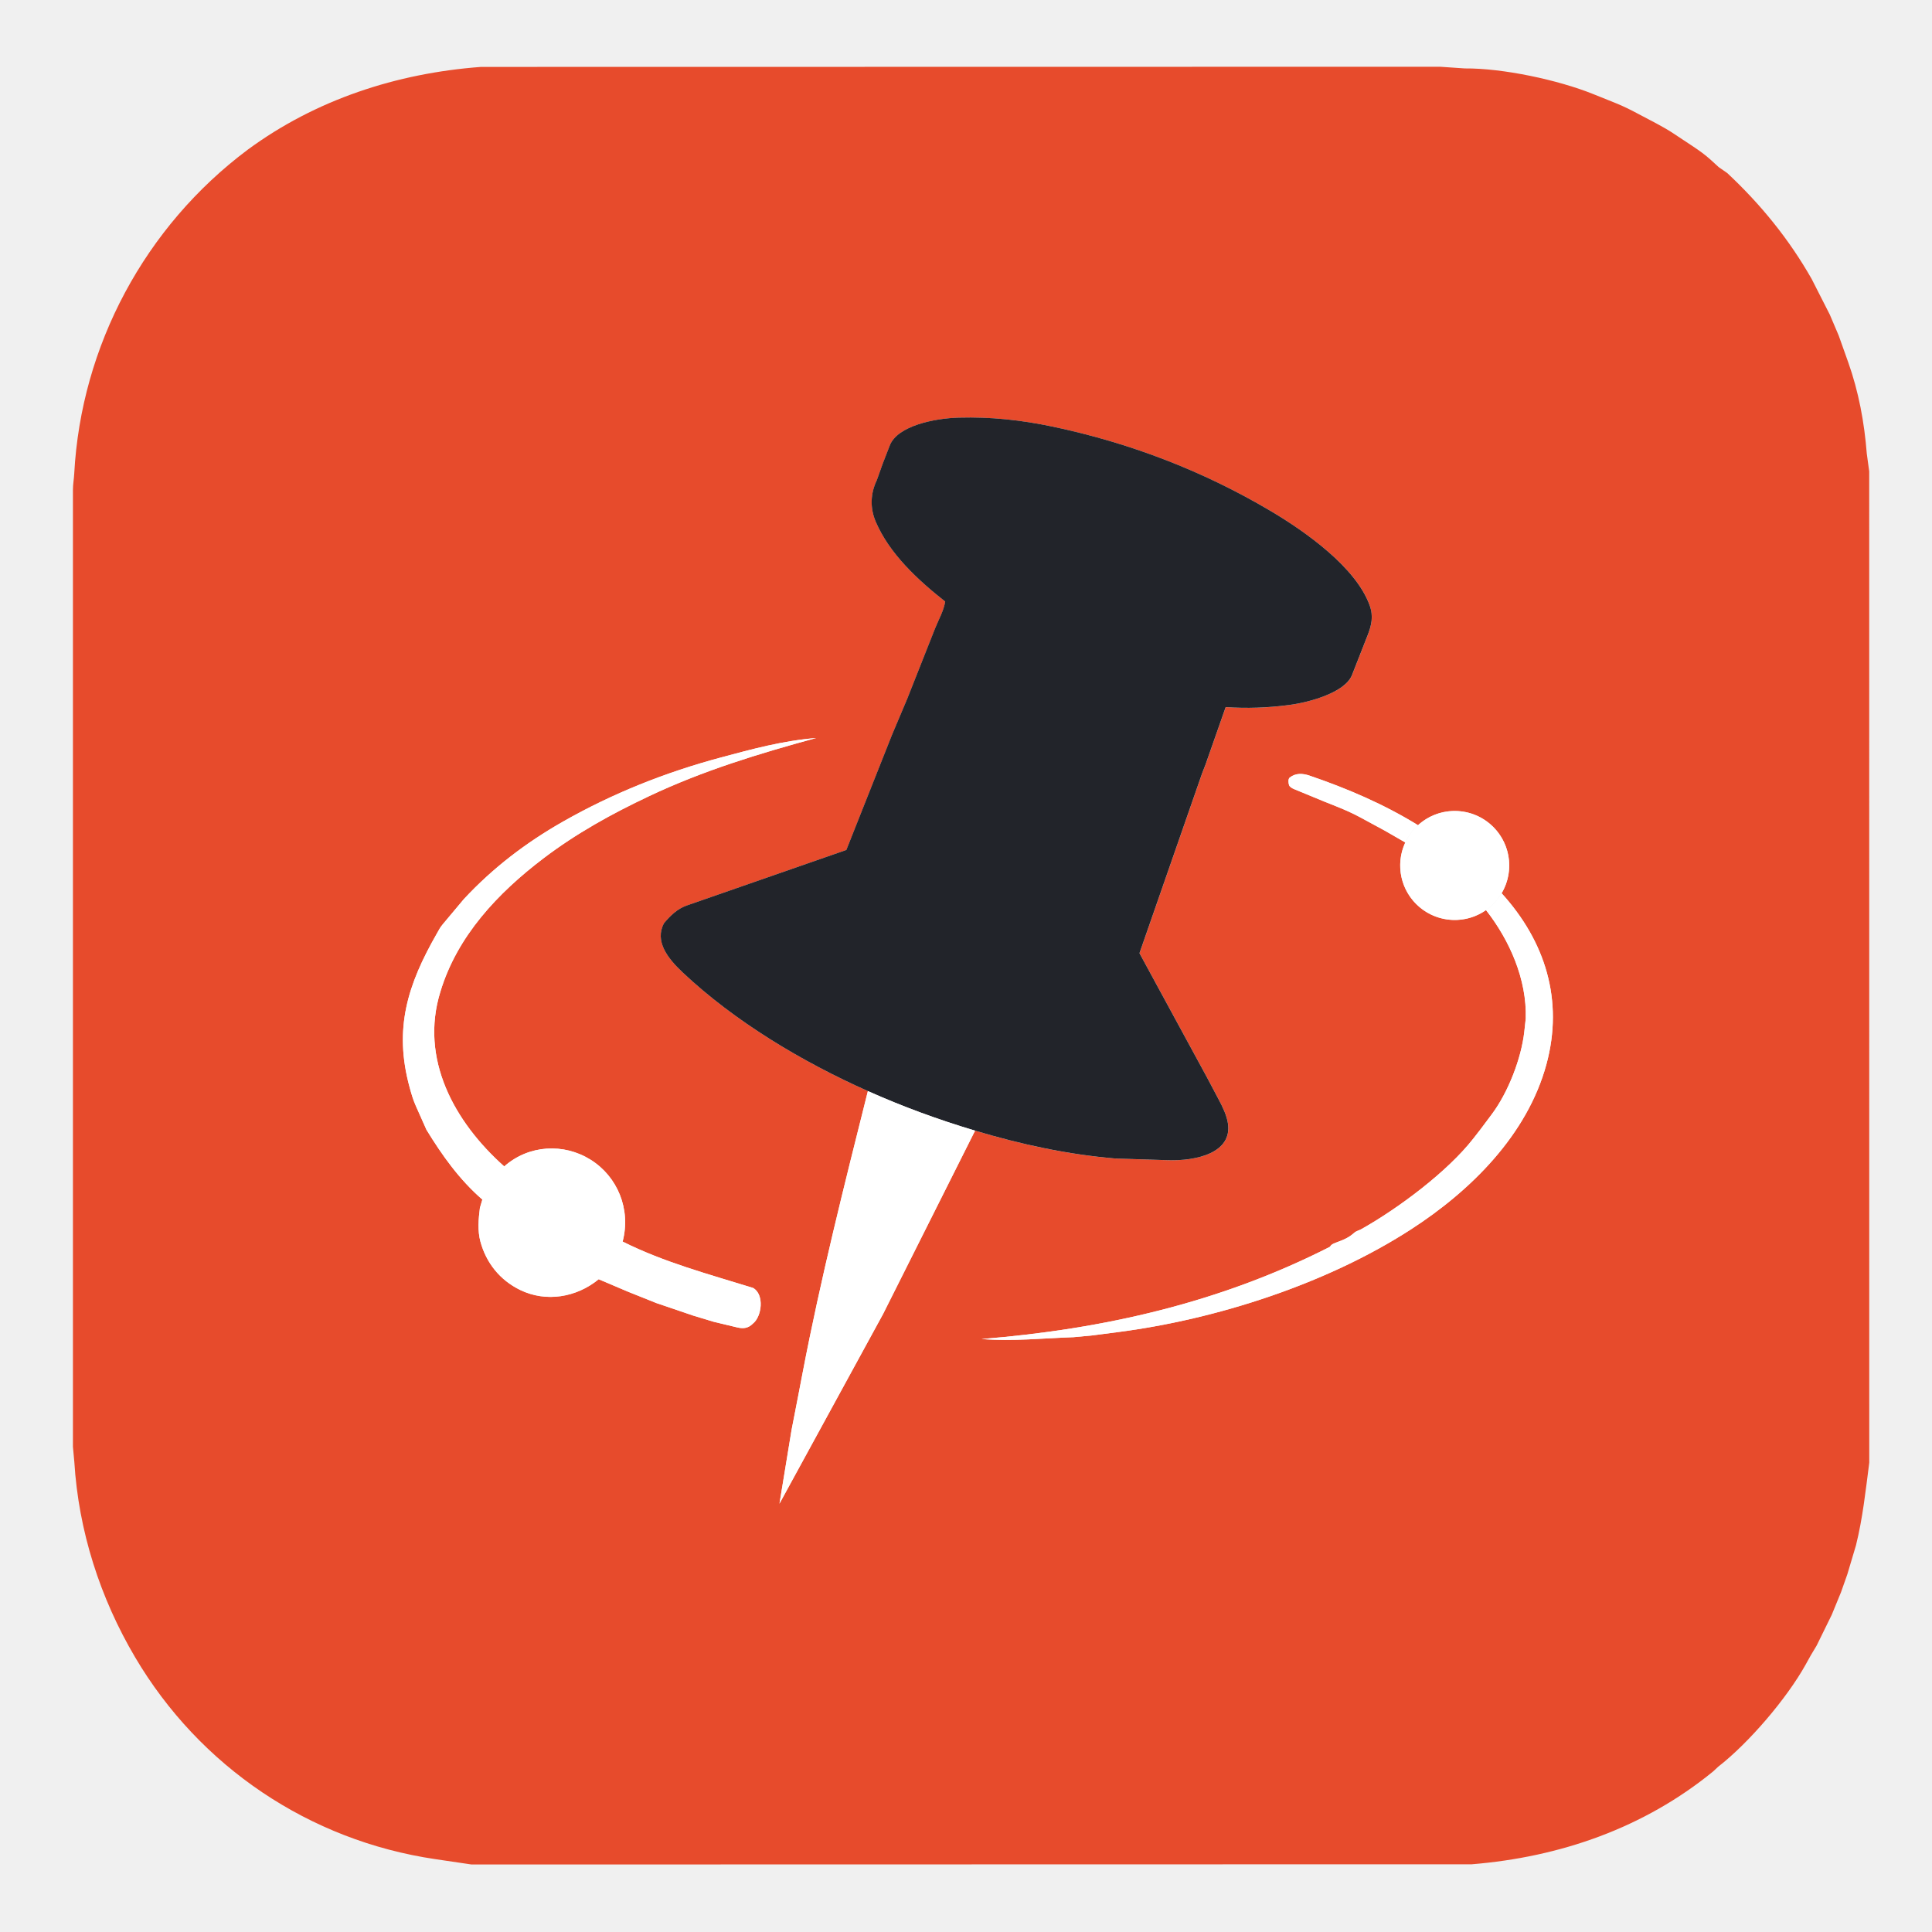
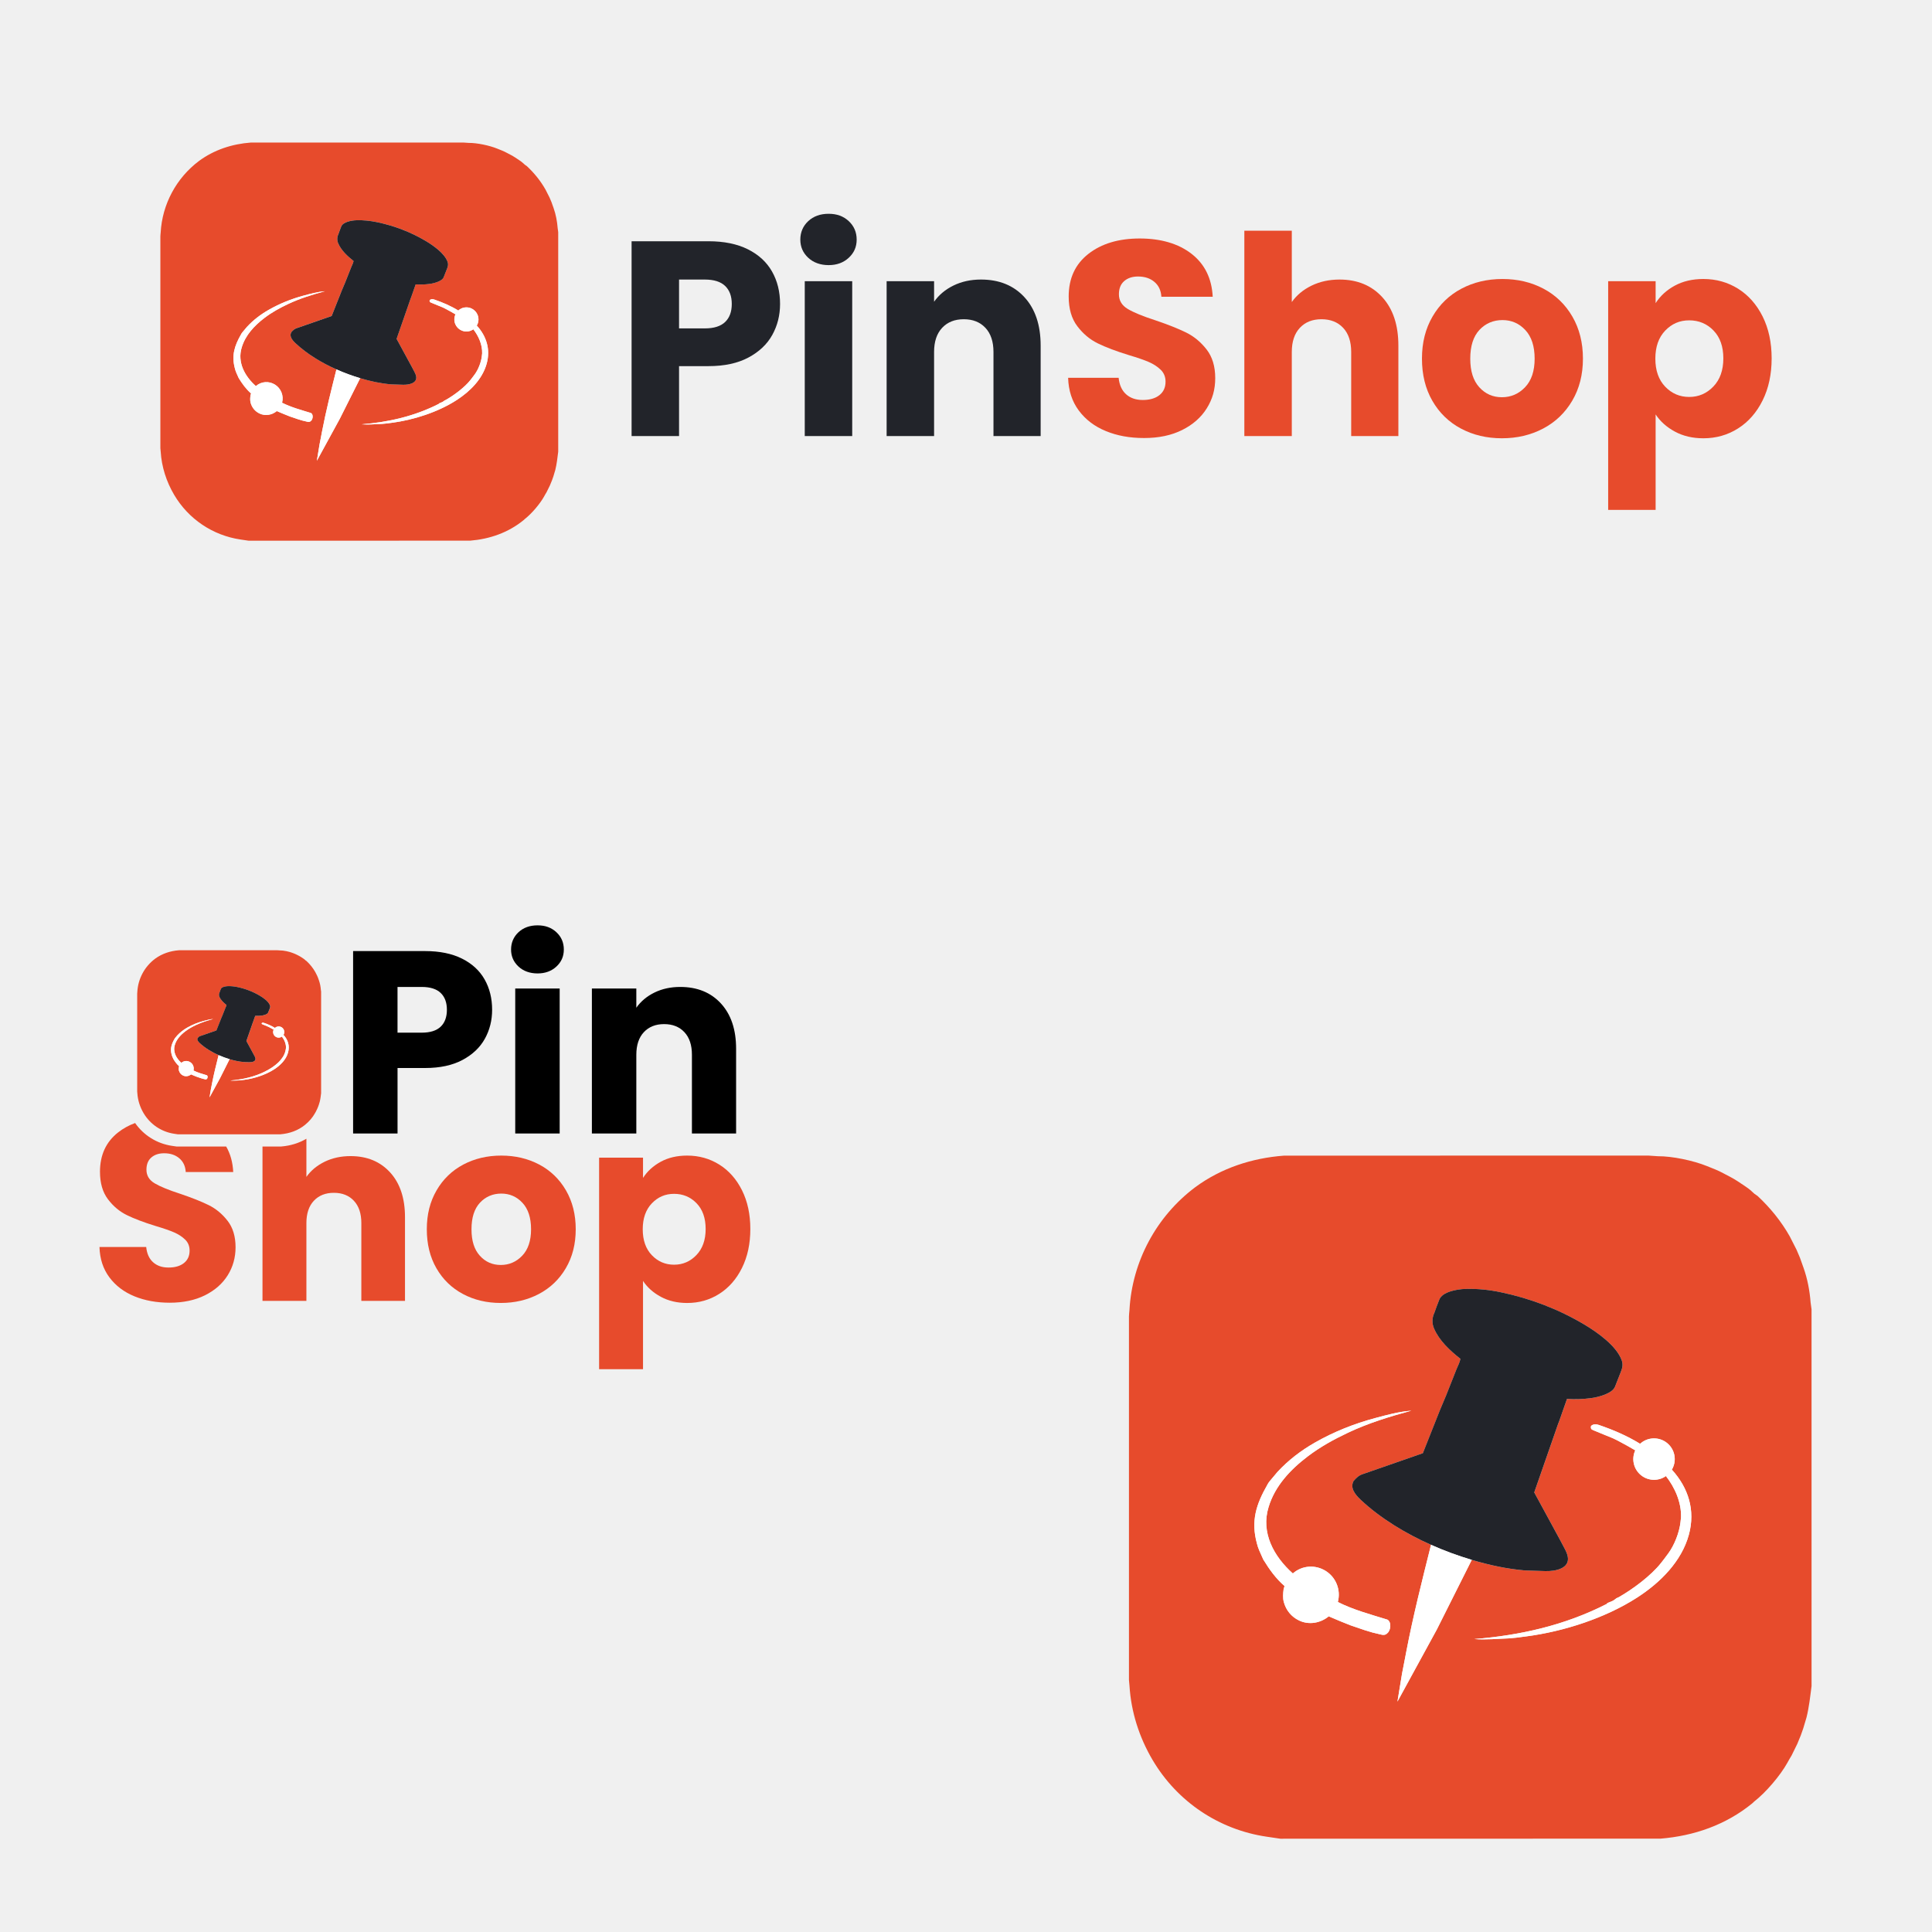
- <svg xmlns="http://www.w3.org/2000/svg" id="Layer_1" version="1.1" viewBox="1140 1170 760 760">
+ <svg xmlns="http://www.w3.org/2000/svg" id="Layer_1" version="1.1" viewBox="0 0 2000 2000">
  <defs>
    <style>
      .st0 {
        fill: #22242a;
      }

      .st1 {
        fill: #fff;
      }

      .st2 {
        fill: #e74b2c;
      }
    </style>
  </defs>
  <g>
    <path class="st2" d="M486.73,559.69l-229.33.05-8.3-1.22c-28.87-4.25-54.01-21.18-68.84-46.31-8.02-13.59-12.96-28.93-13.92-44.77l-.32-3.47v-219.35c0-1.41.22-2.39.3-3.78,1.57-29.34,16.25-56.68,39.77-74.27,15.58-11.47,34.11-17.54,53.5-18.99l219.91-.03,5.67.38c8.64-.07,21.35,2.62,29.44,5.88l5.16,2.08c1.76.71,3.41,1.53,5.13,2.45,2.81,1.51,5.57,2.82,8.24,4.59l4.21,2.79c1.52,1.01,2.89,1.97,4.29,3.25l1.71,1.57,1.97,1.37c7.66,7.15,14.2,15.2,19.37,24.31l4.13,8.13,2.05,4.82,2.17,6.11c2.4,6.74,3.7,13.77,4.27,20.98l.55,4.05v227.3c-.83,6.51-1.49,12.71-3.03,18.93l-1.98,6.64-1.46,4.12-2.11,5.15-3.46,7.05-1.37,2.29-1.16,2.09c-4.32,7.78-13.02,17.97-20.05,23.43l-1.15,1.07c-15.88,12.99-35.11,19.65-55.36,21.31ZM348.28,382.4c-5.41,21.57-10.81,42.91-14.98,64.67l-1.06,5.53-1.46,7.52-2.77,16.89,23.74-43.47,21.11-42.06c10.59,3.17,21.15,5.46,32.18,6.4l12.11.38c6.47.21,14.76-1.68,13.69-8.49-.29-1.83-1.16-3.63-2.07-5.34l-2.74-5.17-10.99-20.22-4.48-8.25,14.37-41.28.75-1.93,4.64-13.22c4.92.33,9.58.16,14.45-.47s12.96-2.92,14.52-6.89l3.55-9.03c.93-2.38,1.41-4.44.49-6.98-3.15-8.68-14.6-16.82-22.8-21.67-15.49-9.16-32.31-15.6-49.94-19.29-7.19-1.51-14.13-2.25-21.42-2.05-5.52.15-14.1,1.83-15.87,6.41l-1.65,4.27-1.31,3.67c-1.47,3.01-1.6,6.38-.24,9.55,3.14,7.3,9.54,13.25,15.92,18.29-.4,2.29-1.52,4.13-2.34,6.2l-6.37,16.08-3.5,8.28-10.46,26.38-36.58,12.73c-2.22.77-3.78,2.36-5.22,4.04-2.24,4.14.8,8.06,4.26,11.31,11.99,11.29,27.44,20.51,42.47,27.2ZM299.97,431.08l8.27,2.82,4.69,1.42,5.3,1.27c1.37.33,2.54.3,3.68-.86,2.05-1.6,2.68-6.69.03-8.18-10.23-3.17-20.39-5.86-29.91-10.62,1.96-7.44-1.19-14.93-7.35-18.78s-14.11-3.47-19.79,1.54c-11.52-10.25-19.39-24.7-14.64-40.03,3.84-12.77,13.15-22.64,23.65-30.61,7.56-5.74,15.62-10.19,24.23-14.26,12.36-5.84,25.1-9.73,38.3-13.32-7.64.61-14.61,2.52-21.88,4.47-12.72,3.41-24.8,8.21-36.21,14.71-8.52,4.85-16.05,10.61-22.69,17.75l-4.79,5.72c-.7.84-.89,1.28-1.41,2.2-6.68,11.67-9.92,21.76-6.23,35.26.41,1.49.78,2.79,1.41,4.22l2.44,5.47c3.63,5.94,7.57,11.45,12.83,16.02l-.56,1.89c-.32,2.57-.56,5.24.12,7.74,1.33,4.9,4.49,8.84,9.09,11.08,5.95,2.91,12.96,1.72,18.03-2.45l6.72,2.85,6.7,2.68ZM471.5,325.4c-2.39,5.13-1.04,11.22,3.3,14.86s10.57,3.9,15.2.65c5.44,6.96,9.39,15.92,9.11,24.88l-.33,2.97c-.69,6.2-3.72,13.97-7.44,18.93l-2.55,3.41-1.7,2.18c-5.91,7.57-17.17,15.99-25.69,20.78-.66.37-1.07.33-1.72.91-2.37,2.11-4.97,1.97-5.44,3.11-25.2,12.84-52,18.92-79.9,21.16,7.19.56,13.97-.18,21.1-.42l4.39-.41,5.75-.74c22.65-2.93,47.84-11.05,67.14-23.51,13.83-8.93,26.74-21.74,31.13-37.89,4-14.72-.28-28.24-10.27-39.23,3.15-5.33,1.93-12.16-2.87-16.06s-11.74-3.71-16.31.46c-7.77-4.79-16.14-8.38-24.85-11.36-1.6-.55-3.19-.63-4.57.45-.38.3-.31,1.24-.14,1.72.13.37.58.69,1.18.93l7.01,2.89,2.5.99c1.99.79,3.8,1.58,5.64,2.58l5.57,3.02,4.74,2.73Z" />
    <path class="st0" d="M372.85,391.48c-8.48-2.54-16.49-5.47-24.57-9.07-15.04-6.7-30.49-15.91-42.47-27.2-3.46-3.26-6.5-7.18-4.26-11.31,1.44-1.68,3-3.27,5.22-4.04l36.58-12.73,10.46-26.38,3.5-8.28,6.37-16.08c.82-2.08,1.94-3.91,2.34-6.2-6.38-5.04-12.78-10.99-15.92-18.29-1.36-3.16-1.23-6.53.24-9.55l1.31-3.67,1.65-4.27c1.77-4.57,10.35-6.26,15.87-6.41,7.28-.2,14.22.54,21.42,2.05,17.64,3.7,34.46,10.13,49.94,19.29,8.2,4.85,19.65,12.99,22.8,21.67.92,2.53.45,4.6-.49,6.98l-3.55,9.03c-1.56,3.97-9.59,6.25-14.52,6.89s-9.53.8-14.45.47l-4.64,13.22-.75,1.93-14.37,41.28,4.48,8.25,10.99,20.22,2.74,5.17c.9,1.71,1.78,3.51,2.07,5.34,1.07,6.81-7.22,8.69-13.69,8.49l-12.11-.38c-11.03-.94-21.58-3.22-32.18-6.4Z" />
    <path class="st1" d="M372.85,391.48l-21.11,42.06-23.74,43.47,2.77-16.89,1.46-7.52,1.06-5.53c4.17-21.76,9.57-43.1,14.98-64.67,8.09,3.6,16.09,6.53,24.57,9.07Z" />
    <circle class="st1" cx="482.83" cy="330.67" r="12.5" />
    <path class="st1" d="M299.97,431.08l-6.7-2.68-6.72-2.85c-5.07,4.17-12.08,5.36-18.03,2.45-4.6-2.24-7.76-6.17-9.09-11.08-.68-2.5-.44-5.18-.12-7.74l.56-1.89c-5.25-4.57-9.19-10.08-12.83-16.02l-2.44-5.47c-.64-1.43-1-2.73-1.41-4.22-3.7-13.5-.46-23.59,6.23-35.26.53-.92.71-1.36,1.41-2.2l4.79-5.72c6.64-7.14,14.17-12.9,22.69-17.75,11.42-6.5,23.5-11.3,36.21-14.71,7.26-1.95,14.23-3.86,21.88-4.47-13.2,3.59-25.94,7.48-38.3,13.32-8.61,4.07-16.66,8.52-24.23,14.26-10.5,7.97-19.8,17.84-23.65,30.61-4.74,15.34,3.12,29.78,14.64,40.03,5.69-5.01,13.7-5.35,19.79-1.54s9.31,11.34,7.35,18.78c9.52,4.76,19.68,7.46,29.91,10.62,2.65,1.49,2.01,6.57-.03,8.18-1.14,1.16-2.31,1.19-3.68.86l-5.3-1.27-4.69-1.42-8.27-2.82Z" />
    <path class="st1" d="M490.01,340.91c1.45-1.02,2.67-2.34,3.58-3.87,9.99,10.99,14.27,24.51,10.27,39.23-4.39,16.15-17.3,28.96-31.13,37.89-19.3,12.46-44.49,20.57-67.14,23.51l-5.75.74-4.39.41c-7.13.25-13.91.98-21.1.42,27.9-2.24,54.71-8.32,79.9-21.16.47-1.14,3.07-1,5.44-3.11.65-.58,1.06-.54,1.72-.91,8.53-4.79,19.79-13.21,25.69-20.78l1.7-2.18,2.55-3.41c3.71-4.97,6.75-12.73,7.44-18.93l.33-2.97c.28-8.95-3.67-17.92-9.11-24.88Z" />
    <path class="st1" d="M474.41,321.44c-1.22,1.11-2.21,2.46-2.91,3.95l-4.74-2.73-5.57-3.02c-1.84-1-3.65-1.79-5.64-2.58l-2.5-.99-7.01-2.89c-.6-.25-1.05-.56-1.18-.93-.17-.48-.24-1.42.14-1.72,1.38-1.08,2.97-.99,4.57-.45,8.71,2.98,17.08,6.57,24.85,11.36Z" />
  </g>
  <g>
    <path class="st2" d="M1718.94,1903.36l-393.45.08-14.25-2.1c-49.53-7.3-92.66-36.33-118.11-79.45-13.76-23.32-22.23-49.64-23.89-76.81l-.55-5.95v-376.32c0-2.41.38-4.1.51-6.48,2.69-50.34,27.88-97.24,68.23-127.43,26.73-19.68,58.52-30.1,91.79-32.58l377.3-.06,9.73.66c14.82-.13,36.62,4.5,50.52,10.1l8.85,3.56c3.02,1.22,5.85,2.62,8.8,4.21,4.81,2.6,9.56,4.83,14.14,7.88l7.22,4.79c2.61,1.73,4.95,3.38,7.36,5.58l2.94,2.69,3.38,2.35c13.13,12.27,24.36,26.07,33.23,41.71l7.09,13.94,3.52,8.27,3.73,10.48c4.11,11.56,6.35,23.63,7.32,36l.95,6.95.02,389.96c-1.45,11.17-2.57,21.8-5.22,32.48l-3.4,11.4-2.5,7.08-3.62,8.83-5.93,12.09-2.35,3.93-1.99,3.58c-7.41,13.34-22.35,30.83-34.4,40.19l-1.97,1.84c-27.24,22.28-60.24,33.72-94.98,36.55ZM1481.41,1599.2c-9.28,37.01-18.55,73.62-25.7,110.96l-1.82,9.48-2.51,12.9-4.75,28.97,40.74-74.58,36.21-72.16c18.18,5.44,36.28,9.37,55.21,10.97l20.77.66c11.09.35,25.32-2.88,23.48-14.56-.49-3.14-1.99-6.23-3.54-9.16l-4.69-8.86-18.86-34.69-7.69-14.16,24.66-70.82,1.29-3.3,7.96-22.68c8.44.56,16.43.28,24.78-.81s22.23-5,24.91-11.81l6.09-15.49c1.6-4.08,2.41-7.62.84-11.97-5.4-14.89-25.05-28.85-39.12-37.18-26.57-15.72-55.42-26.76-85.68-33.1-12.34-2.59-24.25-3.85-36.74-3.52-9.47.26-24.2,3.14-27.23,10.99l-2.84,7.33-2.24,6.29c-2.51,5.17-2.75,10.95-.41,16.38,5.39,12.52,16.36,22.72,27.31,31.38-.69,3.93-2.61,7.08-4.02,10.64l-10.92,27.59-6,14.21-17.95,45.26-62.75,21.84c-3.81,1.33-6.48,4.05-8.95,6.93-3.84,7.1,1.38,13.82,7.31,19.41,20.56,19.37,47.07,35.18,72.87,46.67ZM1398.53,1682.71l14.18,4.83,8.05,2.43,9.09,2.18c2.35.56,4.36.52,6.32-1.47,3.51-2.75,4.6-11.47.06-14.03-17.54-5.43-34.98-10.06-51.31-18.23,3.36-12.76-2.04-25.61-12.62-32.22-10.46-6.53-24.2-5.95-33.96,2.65-19.76-17.59-33.26-42.37-25.12-68.68,6.6-21.91,22.56-38.84,40.57-52.52,12.97-9.85,26.8-17.48,41.56-24.46,21.2-10.02,43.06-16.69,65.7-22.86-13.12,1.05-25.07,4.33-37.53,7.67-21.82,5.85-42.54,14.09-62.13,25.25-14.61,8.32-27.54,18.21-38.93,30.45l-8.22,9.81c-1.2,1.44-1.52,2.19-2.42,3.77-11.47,20.03-17.03,37.33-10.68,60.5.7,2.55,1.33,4.79,2.42,7.24l4.18,9.39c6.23,10.18,12.99,19.65,22,27.48l-.96,3.25c-.56,4.4-.96,9,.2,13.28,2.28,8.41,7.7,15.16,15.59,19.01,10.22,4.99,22.24,2.96,30.93-4.2l11.53,4.9,11.49,4.6ZM1692.81,1501.4c-4.1,8.8-1.78,19.25,5.66,25.49s18.14,6.69,26.09,1.12c9.34,11.94,16.11,27.32,15.63,42.68l-.56,5.1c-1.18,10.64-6.39,23.96-12.76,32.48l-4.38,5.86-2.92,3.75c-10.13,12.99-29.45,27.43-44.08,35.65-1.13.64-1.83.57-2.94,1.56-4.06,3.61-8.53,3.39-9.33,5.34-43.23,22.03-89.22,32.46-137.09,36.31,12.34.96,23.97-.3,36.2-.73l7.53-.71,9.86-1.28c38.85-5.03,82.08-18.96,115.19-40.33,23.73-15.32,45.88-37.3,53.41-65.01,6.86-25.26-.48-48.44-17.62-67.3,5.41-9.14,3.31-20.85-4.93-27.55s-20.14-6.36-27.98.8c-13.33-8.22-27.69-14.39-42.64-19.49-2.74-.94-5.47-1.09-7.83.77-.65.51-.53,2.13-.24,2.95.22.64,1,1.18,2.03,1.6l12.03,4.96,4.29,1.71c3.41,1.36,6.51,2.71,9.68,4.43l9.56,5.18,8.14,4.69Z" />
    <path class="st0" d="M1523.57,1614.77c-14.55-4.36-28.29-9.39-42.16-15.57-25.8-11.49-52.31-27.3-72.87-46.67-5.93-5.59-11.15-12.31-7.31-19.41,2.47-2.88,5.15-5.6,8.95-6.93l62.75-21.84,17.95-45.26,6-14.21,10.92-27.59c1.41-3.56,3.33-6.72,4.02-10.64-10.95-8.65-21.93-18.86-27.31-31.38-2.34-5.43-2.1-11.21.41-16.38l2.24-6.29,2.84-7.33c3.04-7.85,17.76-10.73,27.23-10.99,12.49-.34,24.4.93,36.74,3.52,30.26,6.34,59.12,17.38,85.68,33.1,14.07,8.32,33.71,22.28,39.12,37.18,1.58,4.35.77,7.89-.84,11.97l-6.09,15.49c-2.68,6.81-16.46,10.72-24.91,11.81s-16.34,1.37-24.78.81l-7.96,22.68-1.29,3.3-24.66,70.82,7.69,14.16,18.86,34.69,4.69,8.86c1.55,2.93,3.05,6.03,3.54,9.16,1.84,11.68-12.39,14.91-23.48,14.56l-20.77-.66c-18.93-1.61-37.03-5.53-55.21-10.97Z" />
    <path class="st1" d="M1523.57,1614.77l-36.21,72.16-40.74,74.58,4.75-28.97,2.51-12.9,1.82-9.48c7.16-37.33,16.42-73.95,25.7-110.96,13.87,6.18,27.61,11.21,42.16,15.57Z" />
    <circle class="st1" cx="1712.25" cy="1510.45" r="21.44" />
    <path class="st1" d="M1398.53,1682.71l-11.49-4.6-11.53-4.9c-8.7,7.16-20.72,9.19-30.93,4.2-7.89-3.85-13.31-10.59-15.59-19.01-1.16-4.29-.76-8.88-.2-13.28l.96-3.25c-9.02-7.84-15.77-17.3-22-27.48l-4.18-9.39c-1.09-2.45-1.72-4.68-2.42-7.24-6.34-23.17-.78-40.47,10.68-60.5.9-1.58,1.22-2.33,2.42-3.77l8.22-9.81c11.39-12.24,24.32-22.13,38.93-30.45,19.59-11.15,40.31-19.39,62.13-25.25,12.46-3.34,24.42-6.62,37.53-7.67-22.64,6.16-44.5,12.83-65.7,22.86-14.76,6.98-28.59,14.61-41.56,24.46-18.01,13.68-33.97,30.61-40.57,52.52-8.14,26.31,5.36,51.09,25.12,68.68,9.76-8.6,23.5-9.18,33.96-2.65,10.58,6.61,15.98,19.46,12.62,32.22,16.34,8.17,33.77,12.79,51.31,18.23,4.55,2.56,3.46,11.28-.06,14.03-1.96,1.99-3.97,2.04-6.32,1.47l-9.09-2.18-8.05-2.43-14.18-4.83Z" />
    <path class="st1" d="M1724.56,1528.01c2.49-1.75,4.59-4.01,6.14-6.63,17.14,18.86,24.48,42.05,17.62,67.3-7.53,27.71-29.68,49.69-53.41,65.01-33.11,21.37-76.34,35.3-115.19,40.33l-9.86,1.28-7.53.71c-12.24.43-23.86,1.69-36.2.73,47.87-3.85,93.86-14.27,137.09-36.31.8-1.95,5.27-1.72,9.33-5.34,1.11-.99,1.81-.92,2.94-1.56,14.63-8.22,33.95-22.66,44.08-35.65l2.92-3.75,4.38-5.86c6.37-8.52,11.58-21.85,12.76-32.48l.56-5.1c.48-15.36-6.29-30.74-15.63-42.68Z" />
    <path class="st1" d="M1697.8,1494.61c-2.09,1.91-3.79,4.22-4.98,6.78l-8.14-4.69-9.56-5.18c-3.17-1.72-6.27-3.07-9.68-4.43l-4.29-1.71-12.03-4.96c-1.03-.42-1.81-.96-2.03-1.6-.28-.82-.41-2.44.24-2.95,2.36-1.85,5.09-1.7,7.83-.77,14.95,5.11,29.31,11.27,42.64,19.49Z" />
  </g>
  <g>
    <path class="st0" d="M799.48,346.7c-5.36,9.67-13.6,17.48-24.71,23.41-11.11,5.94-24.9,8.91-41.37,8.91h-30.45v72.4h-49.13v-201.68h79.58c16.09,0,29.68,2.78,40.8,8.33,11.11,5.56,19.44,13.21,24.99,22.98,5.55,9.77,8.33,20.97,8.33,33.61,0,11.68-2.68,22.36-8.04,32.03ZM750.64,333.34c4.6-4.4,6.89-10.63,6.89-18.67s-2.3-14.27-6.89-18.67c-4.6-4.4-11.59-6.61-20.97-6.61h-26.72v50.56h26.72c9.38,0,16.38-2.2,20.97-6.61Z" />
    <path class="st0" d="M836.68,266.84c-5.46-5.07-8.19-11.35-8.19-18.82s2.73-14.03,8.19-19.1c5.46-5.07,12.5-7.61,21.12-7.61s15.37,2.54,20.83,7.61c5.46,5.08,8.19,11.45,8.19,19.1s-2.73,13.75-8.19,18.82c-5.46,5.08-12.4,7.61-20.83,7.61s-15.66-2.54-21.12-7.61ZM882.21,291.11v160.31h-49.13v-160.31h49.13Z" />
    <path class="st0" d="M1060.47,307.63c11.2,12.17,16.81,28.87,16.81,50.13v93.66h-48.84v-87.05c0-10.72-2.78-19.06-8.33-24.99-5.56-5.93-13.03-8.91-22.41-8.91s-16.86,2.97-22.41,8.91c-5.56,5.94-8.33,14.27-8.33,24.99v87.05h-49.13v-160.31h49.13v21.26c4.98-7.08,11.68-12.69,20.11-16.81,8.43-4.12,17.91-6.18,28.44-6.18,18.77,0,33.76,6.08,44.96,18.24Z" />
    <path class="st2" d="M1144.79,446.25c-11.68-4.78-21.02-11.87-28.01-21.26-6.99-9.38-10.68-20.68-11.06-33.9h52.29c.76,7.47,3.35,13.17,7.76,17.09,4.4,3.93,10.15,5.89,17.24,5.89s13.02-1.67,17.24-5.03c4.21-3.35,6.32-7.99,6.32-13.93,0-4.98-1.68-9.09-5.03-12.35-3.35-3.25-7.47-5.93-12.35-8.04-4.88-2.11-11.83-4.5-20.83-7.18-13.03-4.02-23.66-8.04-31.89-12.07-8.24-4.02-15.32-9.96-21.26-17.81-5.94-7.85-8.91-18.1-8.91-30.74,0-18.77,6.8-33.47,20.4-44.1,13.6-10.63,31.31-15.94,53.15-15.94s40.12,5.31,53.72,15.94c13.6,10.63,20.87,25.42,21.83,44.39h-53.15c-.39-6.51-2.78-11.64-7.18-15.37-4.41-3.74-10.06-5.6-16.95-5.6-5.94,0-10.73,1.58-14.36,4.74-3.64,3.16-5.46,7.71-5.46,13.65,0,6.51,3.06,11.59,9.19,15.23,6.13,3.64,15.7,7.57,28.73,11.78,13.02,4.41,23.6,8.62,31.75,12.64,8.14,4.02,15.18,9.87,21.12,17.52,5.93,7.66,8.91,17.52,8.91,29.59s-2.92,21.93-8.76,31.31c-5.84,9.39-14.32,16.86-25.42,22.41-11.11,5.56-24.23,8.33-39.36,8.33s-27.97-2.39-39.65-7.18Z" />
    <path class="st2" d="M1430.93,307.63c11.11,12.17,16.66,28.87,16.66,50.13v93.66h-48.84v-87.05c0-10.72-2.78-19.06-8.33-24.99-5.56-5.93-13.03-8.91-22.41-8.91s-16.86,2.97-22.41,8.91c-5.56,5.94-8.33,14.27-8.33,24.99v87.05h-49.13v-212.59h49.13v73.83c4.98-7.08,11.78-12.74,20.4-16.95,8.62-4.21,18.29-6.32,29.02-6.32,18.39,0,33.13,6.08,44.24,18.24Z" />
    <path class="st2" d="M1512.37,443.66c-12.55-6.7-22.41-16.28-29.59-28.73-7.18-12.45-10.77-27-10.77-43.67s3.64-30.98,10.92-43.52c7.28-12.54,17.24-22.17,29.88-28.87,12.64-6.7,26.81-10.05,42.52-10.05s29.88,3.35,42.52,10.05c12.64,6.71,22.6,16.33,29.88,28.87,7.28,12.55,10.92,27.05,10.92,43.52s-3.69,30.98-11.06,43.52c-7.38,12.55-17.43,22.17-30.17,28.87-12.74,6.71-26.96,10.05-42.66,10.05s-29.83-3.35-42.37-10.05ZM1578.74,400.86c6.61-6.9,9.91-16.76,9.91-29.59s-3.21-22.7-9.62-29.59c-6.42-6.89-14.32-10.34-23.7-10.34s-17.52,3.4-23.84,10.2c-6.32,6.8-9.48,16.71-9.48,29.74s3.11,22.7,9.34,29.59c6.22,6.89,14.03,10.34,23.41,10.34s17.38-3.45,23.99-10.34Z" />
    <path class="st2" d="M1733.73,295.71c8.43-4.6,18.29-6.9,29.59-6.9,13.22,0,25.18,3.35,35.91,10.05,10.72,6.71,19.2,16.28,25.43,28.73,6.22,12.45,9.34,26.91,9.34,43.38s-3.12,30.98-9.34,43.52c-6.23,12.55-14.7,22.22-25.43,29.02-10.73,6.8-22.7,10.2-35.91,10.2-11.11,0-20.93-2.3-29.45-6.9-8.52-4.6-15.18-10.53-19.97-17.81v98.83h-49.13v-236.73h49.13v22.7c4.79-7.47,11.39-13.5,19.82-18.1ZM1773.8,342.11c-6.8-6.99-15.18-10.49-25.14-10.49s-18.05,3.55-24.85,10.63c-6.8,7.09-10.2,16.76-10.2,29.02s3.4,21.93,10.2,29.02c6.8,7.09,15.08,10.63,24.85,10.63s18.1-3.59,24.99-10.77c6.9-7.18,10.34-16.9,10.34-29.16s-3.4-21.88-10.2-28.87Z" />
  </g>
  <path d="M501.9,1075.34c-5.02,9.06-12.73,16.37-23.13,21.92-10.4,5.56-23.31,8.34-38.73,8.34h-28.51v67.78h-46v-188.83h74.51c15.06,0,27.79,2.6,38.2,7.8,10.4,5.2,18.2,12.37,23.4,21.52,5.2,9.15,7.8,19.64,7.8,31.47,0,10.94-2.51,20.94-7.53,29.99ZM456.17,1062.83c4.3-4.12,6.46-9.95,6.46-17.48s-2.15-13.36-6.46-17.48c-4.3-4.12-10.85-6.19-19.64-6.19h-25.02v47.34h25.02c8.78,0,15.33-2.06,19.64-6.19Z" />
  <path d="M536.73,1000.56c-5.11-4.75-7.67-10.62-7.67-17.62s2.56-13.13,7.67-17.89c5.11-4.75,11.7-7.13,19.77-7.13s14.39,2.38,19.5,7.13c5.11,4.75,7.67,10.72,7.67,17.89s-2.56,12.87-7.67,17.62c-5.11,4.75-11.61,7.13-19.5,7.13s-14.66-2.37-19.77-7.13ZM579.37,1023.29v150.09h-46v-150.09h46Z" />
  <path d="M746.27,1038.76c10.49,11.39,15.74,27.03,15.74,46.94v87.69h-45.73v-81.5c0-10.04-2.6-17.84-7.8-23.4-5.2-5.56-12.2-8.34-20.98-8.34s-15.78,2.78-20.98,8.34c-5.2,5.56-7.8,13.36-7.8,23.4v81.5h-46v-150.09h46v19.9c4.66-6.63,10.94-11.88,18.83-15.74,7.89-3.85,16.77-5.78,26.63-5.78,17.57,0,31.61,5.69,42.1,17.08Z" />
  <path class="st2" d="M235.58,1263.77c-5.49-7.09-12-12.5-19.53-16.22-7.54-3.72-17.33-7.62-29.37-11.69-12.05-3.9-20.91-7.53-26.58-10.9-5.67-3.36-8.5-8.06-8.5-14.09,0-5.49,1.68-9.7,5.05-12.63,3.36-2.92,7.8-4.38,13.29-4.38,6.38,0,11.6,1.73,15.68,5.19,4.07,3.45,6.29,8.19,6.65,14.21h49.17c-.51-10.06-2.94-18.86-7.3-26.38h-51.26s-4.74-.69-4.74-.69c-15.62-2.29-29.34-10.83-38.28-23.64-6.48,2.37-12.31,5.6-17.49,9.64-12.59,9.84-18.87,23.44-18.87,40.81,0,11.69,2.75,21.17,8.24,28.44,5.49,7.27,12.05,12.76,19.67,16.48,7.62,3.72,17.45,7.45,29.51,11.17,8.32,2.48,14.75,4.69,19.26,6.65,4.52,1.95,8.33,4.43,11.44,7.44,3.1,3.01,4.65,6.82,4.65,11.43,0,5.49-1.95,9.8-5.85,12.89-3.9,3.1-9.21,4.65-15.95,4.65s-11.87-1.82-15.95-5.45c-4.08-3.62-6.47-8.9-7.17-15.81h-48.37c.35,12.23,3.76,22.68,10.23,31.36,6.47,8.69,15.11,15.24,25.92,19.67,10.81,4.43,23.03,6.65,36.68,6.65s26.14-2.57,36.41-7.71c10.28-5.14,18.12-12.05,23.53-20.73,5.41-8.68,8.1-18.34,8.1-28.97,0-11.17-2.75-20.29-8.24-27.38Z" />
  <path class="st2" d="M403.83,1213.66c-10.28-11.25-23.92-16.87-40.93-16.87-9.93,0-18.87,1.95-26.85,5.84-7.97,3.91-14.26,9.13-18.87,15.68v-39.51c-7.58,4.51-16.39,7.25-25.87,8.03l-.49.04h-19.09v159.82h45.45v-80.53c0-9.92,2.57-17.63,7.71-23.12s12.05-8.24,20.73-8.24,15.59,2.75,20.73,8.24c5.14,5.49,7.71,13.2,7.71,23.12v80.53h45.19v-86.64c0-19.67-5.14-35.13-15.41-46.39Z" />
  <path class="st2" d="M479.18,1339.52c-11.61-6.2-20.73-15.06-27.38-26.58-6.64-11.52-9.97-24.98-9.97-40.4s3.36-28.66,10.1-40.27c6.73-11.6,15.95-20.51,27.64-26.71,11.7-6.2,24.81-9.3,39.34-9.3s27.64,3.1,39.34,9.3c11.7,6.2,20.91,15.11,27.64,26.71,6.73,11.61,10.1,25.03,10.1,40.27s-3.41,28.66-10.23,40.27c-6.82,11.61-16.13,20.51-27.91,26.71-11.79,6.2-24.94,9.3-39.47,9.3s-27.6-3.1-39.21-9.3ZM540.58,1299.92c6.11-6.38,9.17-15.5,9.17-27.38s-2.97-21-8.9-27.38c-5.94-6.38-13.25-9.57-21.93-9.57s-16.21,3.15-22.06,9.44c-5.85,6.29-8.77,15.46-8.77,27.51s2.88,21,8.64,27.38c5.76,6.38,12.98,9.57,21.66,9.57s16.08-3.19,22.19-9.57Z" />
  <path class="st2" d="M683.98,1202.64c7.8-4.25,16.92-6.38,27.38-6.38,12.23,0,23.3,3.1,33.22,9.3,9.92,6.2,17.76,15.06,23.52,26.58,5.76,11.52,8.64,24.9,8.64,40.14s-2.88,28.66-8.64,40.27c-5.76,11.61-13.6,20.56-23.52,26.85-9.93,6.29-21,9.44-33.22,9.44-10.28,0-19.36-2.13-27.24-6.38-7.89-4.25-14.05-9.74-18.47-16.48v91.43h-45.45v-219.02h45.45v21c4.43-6.91,10.54-12.49,18.34-16.74ZM721.05,1245.56c-6.29-6.47-14.05-9.7-23.26-9.7s-16.7,3.28-22.99,9.83c-6.29,6.56-9.44,15.51-9.44,26.85s3.14,20.29,9.44,26.85c6.29,6.56,13.95,9.83,22.99,9.83s16.75-3.32,23.12-9.97c6.38-6.65,9.57-15.64,9.57-26.98s-3.15-20.24-9.44-26.71Z" />
  <g>
    <path class="st2" d="M290.31,1174.24l-106.03.02-3.84-.57c-13.35-1.97-24.97-9.79-31.83-21.41-3.71-6.28-5.99-13.38-6.44-20.7l-.15-1.6v-101.41c0-.65.1-1.1.14-1.75.72-13.57,7.51-26.21,18.39-34.34,7.2-5.3,15.77-8.11,24.74-8.78l101.67-.02,2.62.18c3.99-.03,9.87,1.21,13.61,2.72l2.38.96c.81.33,1.58.71,2.37,1.13,1.3.7,2.58,1.3,3.81,2.12l1.95,1.29c.7.47,1.34.91,1.98,1.5l.79.72.91.63c3.54,3.31,6.56,7.03,8.95,11.24l1.91,3.76.95,2.23,1,2.82c1.11,3.12,1.71,6.37,1.97,9.7l.26,1.87v105.09c-.38,3.01-.69,5.87-1.4,8.75l-.92,3.07-.67,1.91-.98,2.38-1.6,3.26-.63,1.06-.54.96c-2,3.6-6.02,8.31-9.27,10.83l-.53.5c-7.34,6-16.23,9.09-25.59,9.85ZM226.3,1092.27c-2.5,9.97-5,19.84-6.93,29.9l-.49,2.56-.68,3.48-1.28,7.81,10.98-20.1,9.76-19.45c4.9,1.47,9.78,2.52,14.88,2.96l5.6.18c2.99.09,6.82-.78,6.33-3.92-.13-.84-.54-1.68-.96-2.47l-1.27-2.39-5.08-9.35-2.07-3.82,6.65-19.09.35-.89,2.15-6.11c2.27.15,4.43.07,6.68-.22s5.99-1.35,6.71-3.18l1.64-4.17c.43-1.1.65-2.05.23-3.23-1.46-4.01-6.75-7.78-10.54-10.02-7.16-4.24-14.94-7.21-23.09-8.92-3.32-.7-6.53-1.04-9.9-.95-2.55.07-6.52.85-7.34,2.96l-.76,1.98-.6,1.7c-.68,1.39-.74,2.95-.11,4.41,1.45,3.37,4.41,6.12,7.36,8.46-.19,1.06-.7,1.91-1.08,2.87l-2.94,7.43-1.62,3.83-4.84,12.2-16.91,5.89c-1.03.36-1.75,1.09-2.41,1.87-1.03,1.91.37,3.73,1.97,5.23,5.54,5.22,12.68,9.48,19.64,12.58ZM203.97,1114.77l3.82,1.3,2.17.65,2.45.59c.63.15,1.17.14,1.7-.4.95-.74,1.24-3.09.02-3.78-4.73-1.46-9.43-2.71-13.83-4.91.91-3.44-.55-6.9-3.4-8.68s-6.52-1.6-9.15.71c-5.33-4.74-8.96-11.42-6.77-18.51,1.78-5.9,6.08-10.47,10.93-14.15,3.5-2.66,7.22-4.71,11.2-6.59,5.71-2.7,11.6-4.5,17.71-6.16-3.53.28-6.76,1.17-10.11,2.07-5.88,1.58-11.46,3.8-16.74,6.8-3.94,2.24-7.42,4.91-10.49,8.21l-2.21,2.64c-.32.39-.41.59-.65,1.02-3.09,5.4-4.59,10.06-2.88,16.3.19.69.36,1.29.65,1.95l1.13,2.53c1.68,2.74,3.5,5.29,5.93,7.41l-.26.88c-.15,1.19-.26,2.42.05,3.58.62,2.27,2.08,4.08,4.2,5.12,2.75,1.34,5.99.8,8.34-1.13l3.11,1.32,3.1,1.24ZM283.27,1065.92c-1.1,2.37-.48,5.19,1.53,6.87s4.89,1.8,7.03.3c2.52,3.22,4.34,7.36,4.21,11.5l-.15,1.38c-.32,2.87-1.72,6.46-3.44,8.75l-1.18,1.58-.79,1.01c-2.73,3.5-7.94,7.39-11.88,9.61-.31.17-.49.15-.79.42-1.09.97-2.3.91-2.51,1.44-11.65,5.94-24.04,8.75-36.94,9.78,3.33.26,6.46-.08,9.76-.2l2.03-.19,2.66-.34c10.47-1.36,22.12-5.11,31.04-10.87,6.39-4.13,12.36-10.05,14.39-17.52,1.85-6.81-.13-13.05-4.75-18.14,1.46-2.46.89-5.62-1.33-7.42s-5.43-1.71-7.54.21c-3.59-2.22-7.46-3.88-11.49-5.25-.74-.25-1.47-.29-2.11.21-.18.14-.14.57-.07.79.06.17.27.32.55.43l3.24,1.34,1.16.46c.92.37,1.76.73,2.61,1.19l2.58,1.4,2.19,1.26Z" />
    <path class="st0" d="M237.66,1096.47c-3.92-1.17-7.62-2.53-11.36-4.2-6.95-3.1-14.1-7.36-19.64-12.58-1.6-1.51-3.01-3.32-1.97-5.23.67-.77,1.39-1.51,2.41-1.87l16.91-5.89,4.84-12.2,1.62-3.83,2.94-7.43c.38-.96.9-1.81,1.08-2.87-2.95-2.33-5.91-5.08-7.36-8.46-.63-1.46-.57-3.02.11-4.41l.6-1.7.76-1.98c.82-2.12,4.79-2.89,7.34-2.96,3.37-.09,6.58.25,9.9.95,8.15,1.71,15.93,4.68,23.09,8.92,3.79,2.24,9.09,6.01,10.54,10.02.42,1.17.21,2.13-.23,3.23l-1.64,4.17c-.72,1.84-4.44,2.89-6.71,3.18s-4.4.37-6.68.22l-2.15,6.11-.35.89-6.65,19.09,2.07,3.82,5.08,9.35,1.27,2.39c.42.79.82,1.62.96,2.47.5,3.15-3.34,4.02-6.33,3.92l-5.6-.18c-5.1-.43-9.98-1.49-14.88-2.96Z" />
    <path class="st1" d="M237.66,1096.47l-9.76,19.45-10.98,20.1,1.28-7.81.68-3.48.49-2.56c1.93-10.06,4.42-19.93,6.93-29.9,3.74,1.66,7.44,3.02,11.36,4.2Z" />
    <circle class="st1" cx="288.51" cy="1068.36" r="5.78" />
    <path class="st1" d="M203.97,1114.77l-3.1-1.24-3.11-1.32c-2.34,1.93-5.58,2.48-8.34,1.13-2.13-1.04-3.59-2.85-4.2-5.12-.31-1.15-.2-2.39-.05-3.58l.26-.88c-2.43-2.11-4.25-4.66-5.93-7.41l-1.13-2.53c-.29-.66-.46-1.26-.65-1.95-1.71-6.24-.21-10.91,2.88-16.3.24-.43.33-.63.65-1.02l2.21-2.64c3.07-3.3,6.55-5.96,10.49-8.21,5.28-3.01,10.86-5.23,16.74-6.8,3.36-.9,6.58-1.78,10.11-2.07-6.1,1.66-11.99,3.46-17.71,6.16-3.98,1.88-7.7,3.94-11.2,6.59-4.85,3.69-9.16,8.25-10.93,14.15-2.19,7.09,1.44,13.77,6.77,18.51,2.63-2.32,6.33-2.47,9.15-.71s4.31,5.24,3.4,8.68c4.4,2.2,9.1,3.45,13.83,4.91,1.22.69.93,3.04-.02,3.78-.53.54-1.07.55-1.7.4l-2.45-.59-2.17-.65-3.82-1.3Z" />
    <path class="st1" d="M291.83,1073.09c.67-.47,1.24-1.08,1.65-1.79,4.62,5.08,6.6,11.33,4.75,18.14-2.03,7.47-8,13.39-14.39,17.52-8.92,5.76-20.57,9.51-31.04,10.87l-2.66.34-2.03.19c-3.3.11-6.43.45-9.76.2,12.9-1.04,25.29-3.85,36.94-9.78.22-.53,1.42-.46,2.51-1.44.3-.27.49-.25.79-.42,3.94-2.22,9.15-6.11,11.88-9.61l.79-1.01,1.18-1.58c1.72-2.3,3.12-5.89,3.44-8.75l.15-1.38c.13-4.14-1.7-8.28-4.21-11.5Z" />
    <path class="st1" d="M284.62,1064.09c-.56.51-1.02,1.14-1.34,1.83l-2.19-1.26-2.58-1.4c-.85-.46-1.69-.83-2.61-1.19l-1.16-.46-3.24-1.34c-.28-.11-.49-.26-.55-.43-.08-.22-.11-.66.07-.79.64-.5,1.37-.46,2.11-.21,4.03,1.38,7.9,3.04,11.49,5.25Z" />
  </g>
</svg>
